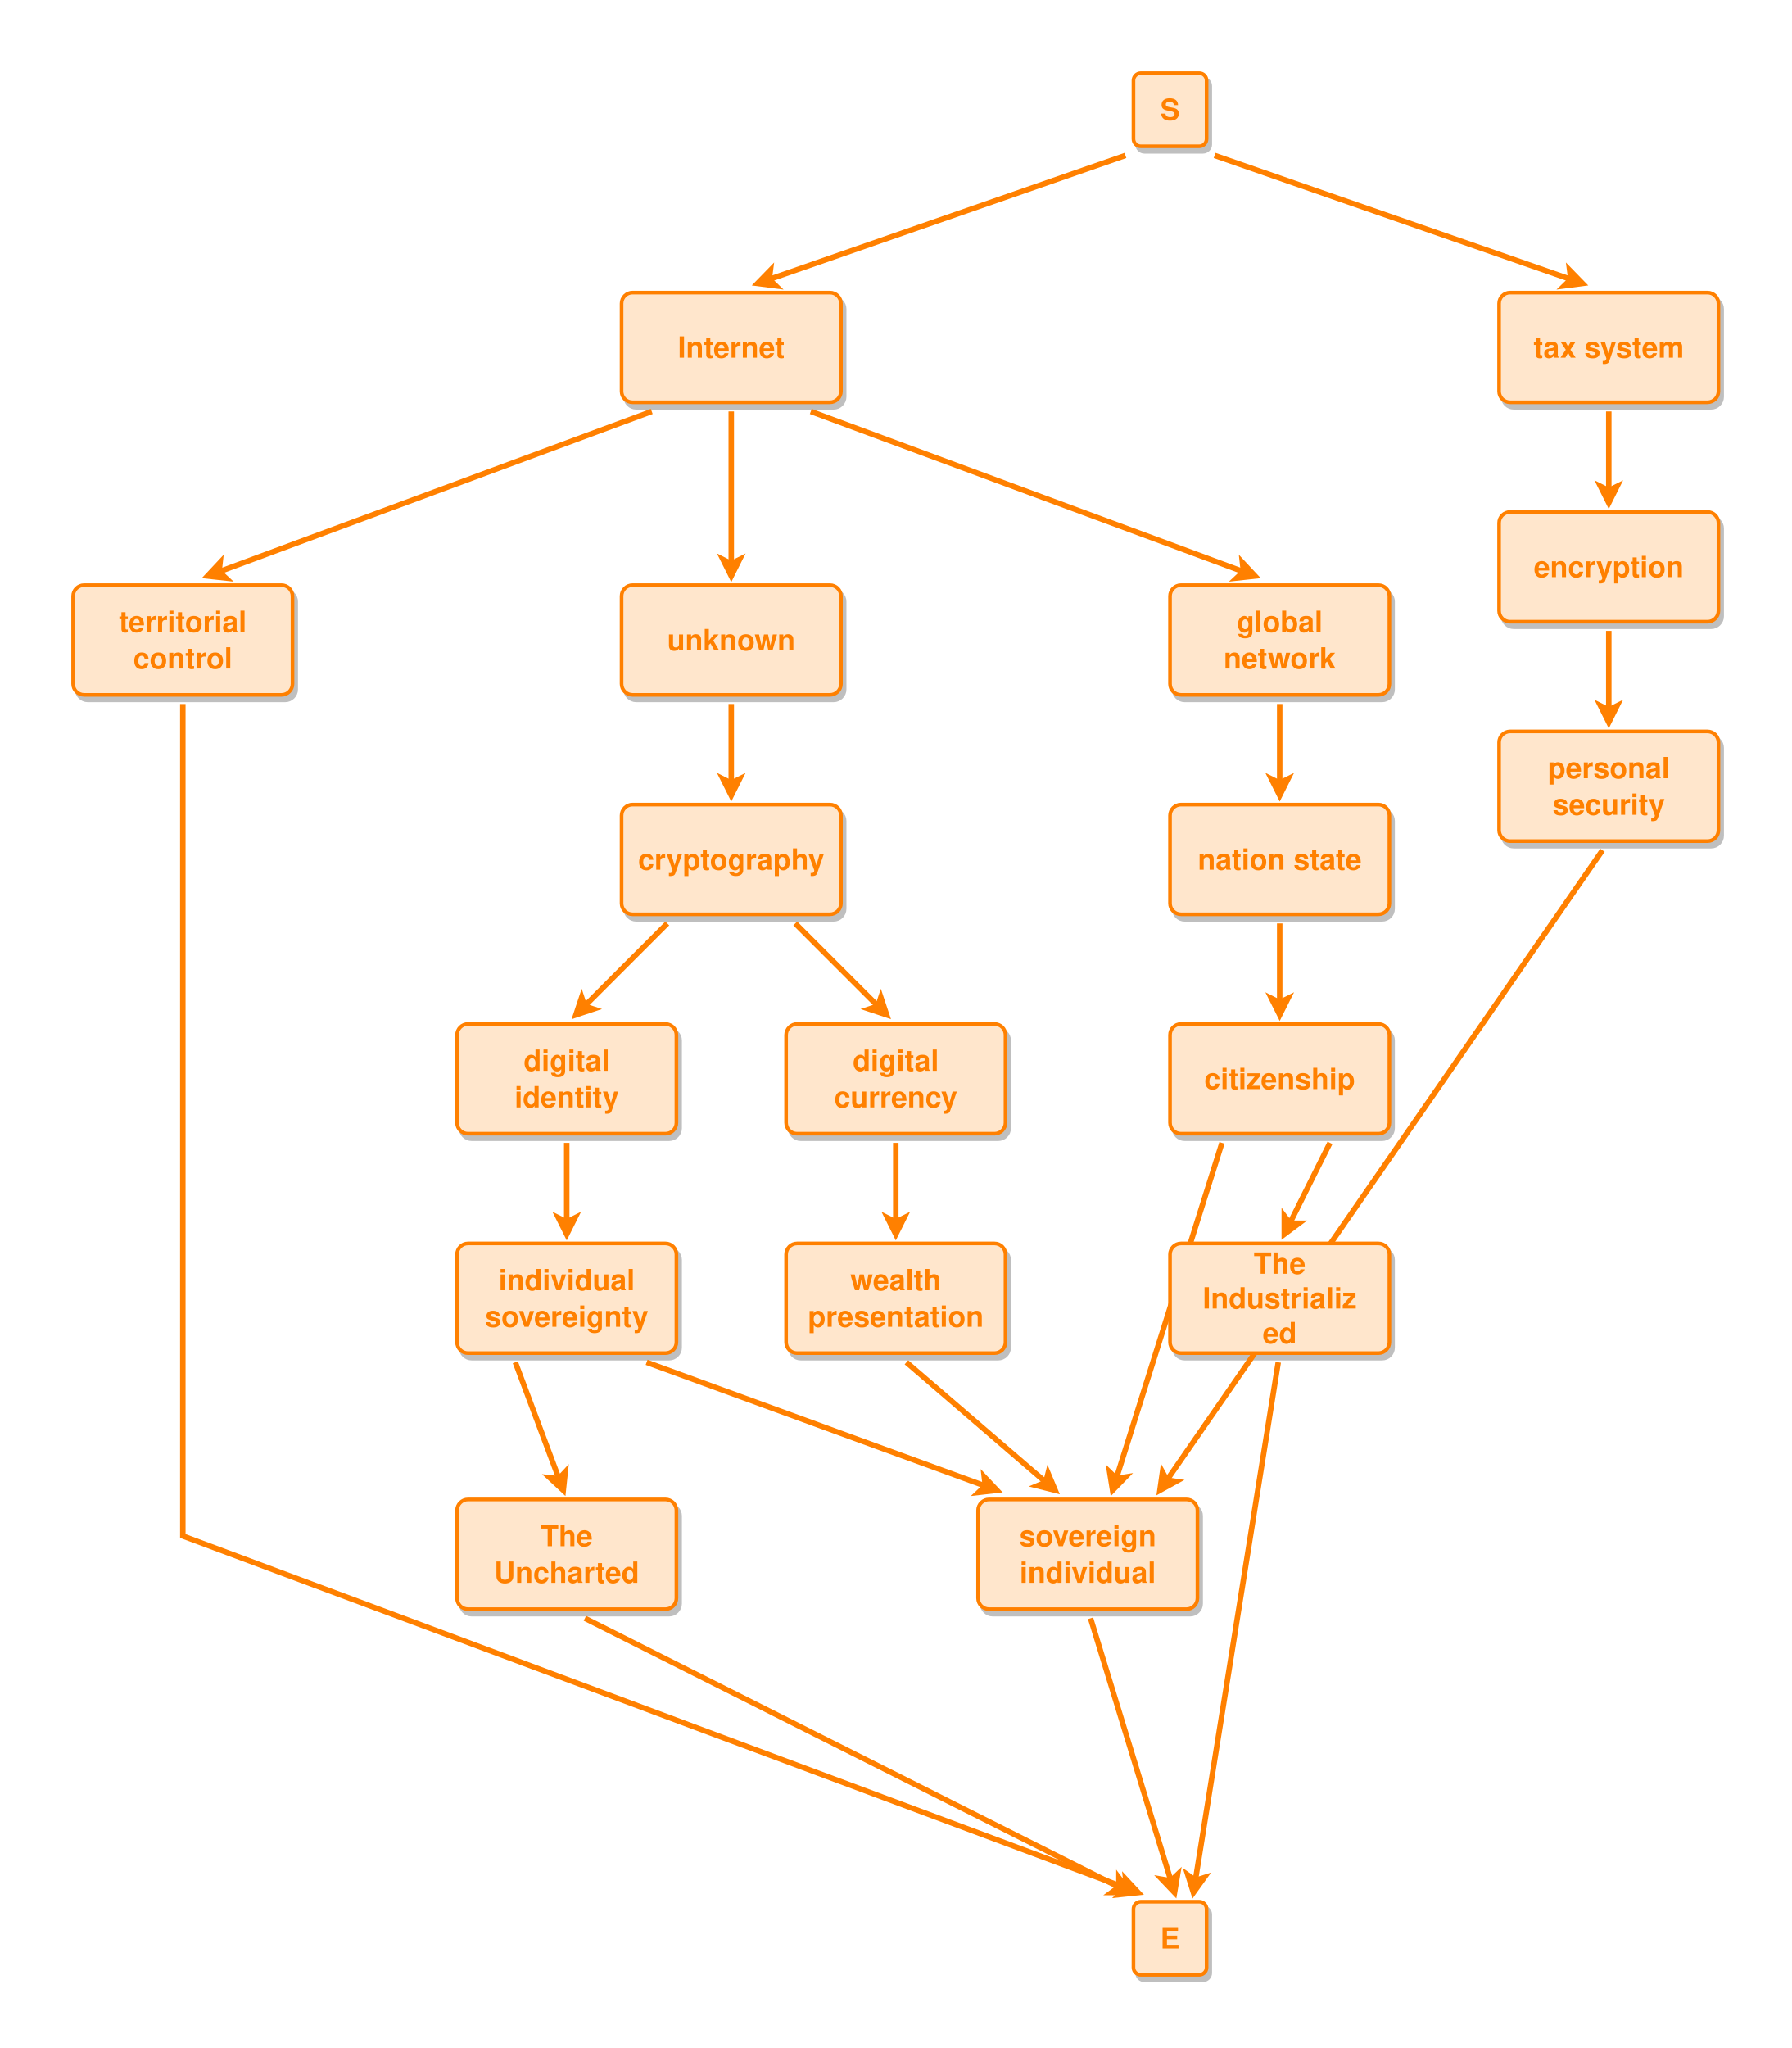
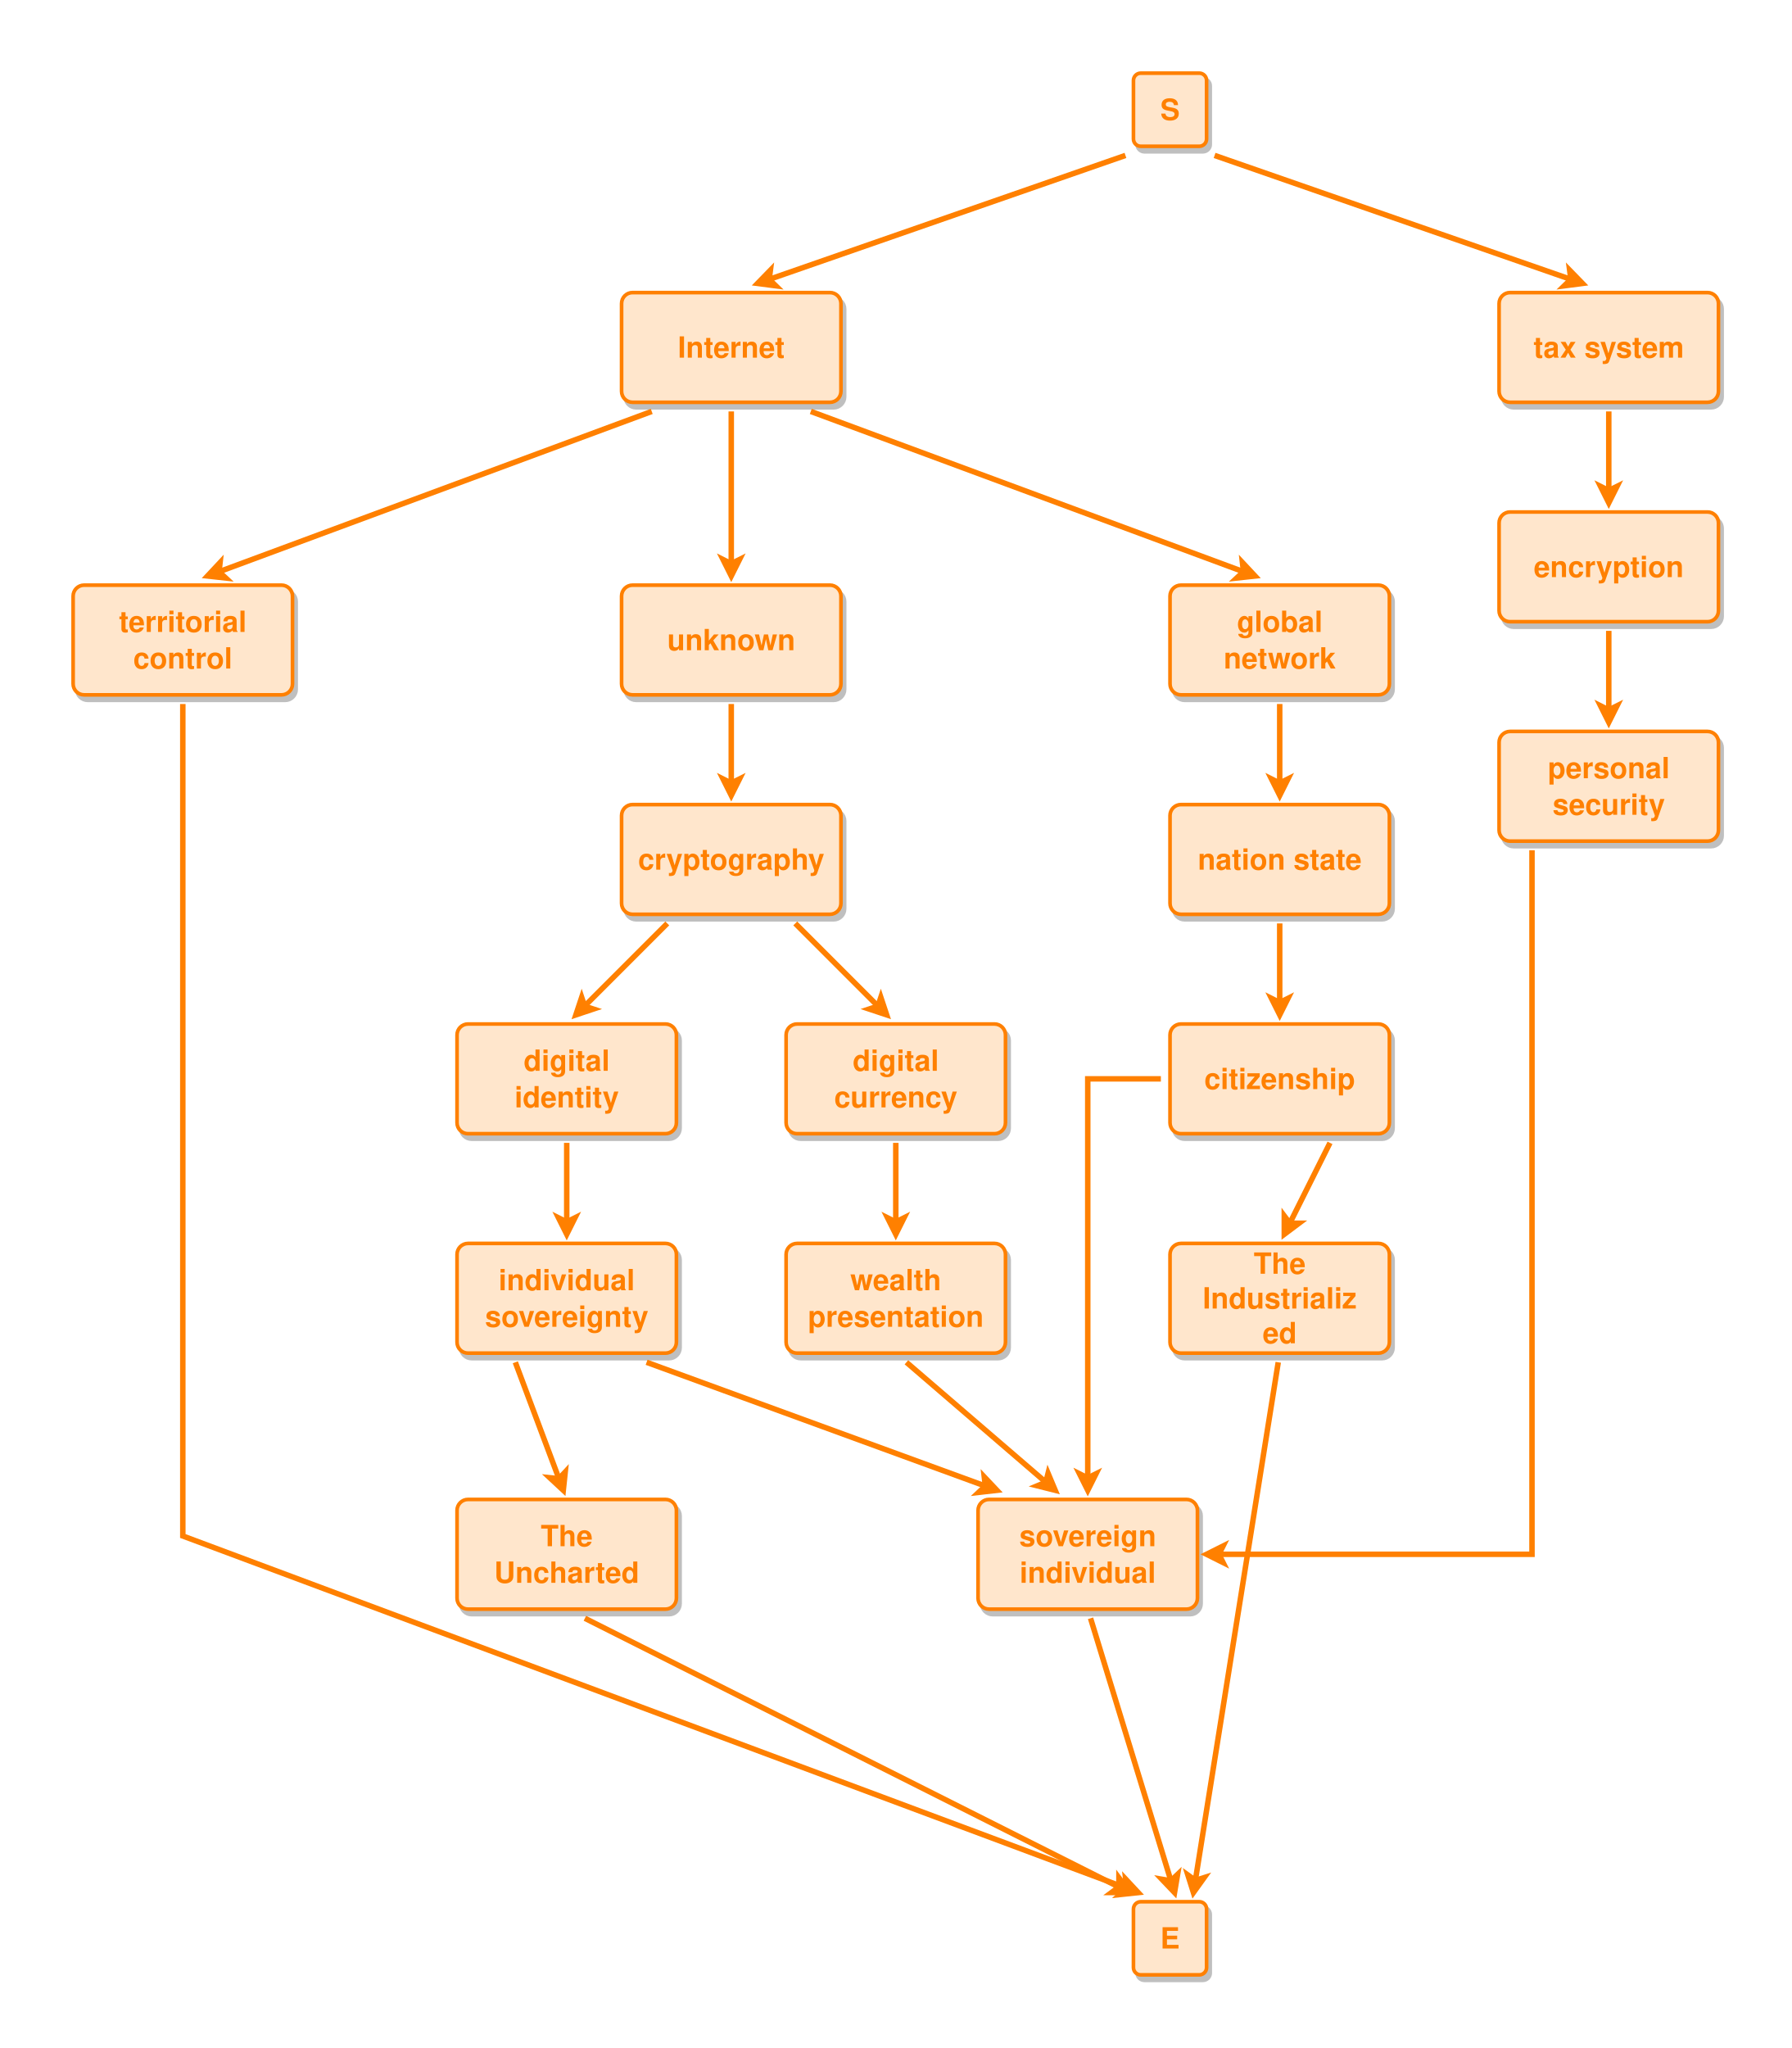
<svg xmlns="http://www.w3.org/2000/svg" width="980" height="1120" viewBox="0 0 980 1120">
  <defs>
  </defs>
  <g id="container-shells">
  </g>
  <g id="node-shadows">
    <rect x="340" y="160" width="120" height="60" rx="6" ry="6" fill="#000000" stroke="#000000" stroke-width="2" opacity="0.25" transform="translate(2,3)" />
    <rect x="250" y="680" width="120" height="60" rx="6" ry="6" fill="#000000" stroke="#000000" stroke-width="2" opacity="0.25" transform="translate(2,3)" />
    <rect x="640" y="440" width="120" height="60" rx="6" ry="6" fill="#000000" stroke="#000000" stroke-width="2" opacity="0.25" transform="translate(2,3)" />
    <rect x="820" y="400" width="120" height="60" rx="6" ry="6" fill="#000000" stroke="#000000" stroke-width="2" opacity="0.25" transform="translate(2,3)" />
    <rect x="535" y="820" width="120" height="60" rx="6" ry="6" fill="#000000" stroke="#000000" stroke-width="2" opacity="0.25" transform="translate(2,3)" />
    <rect x="820" y="160" width="120" height="60" rx="6" ry="6" fill="#000000" stroke="#000000" stroke-width="2" opacity="0.25" transform="translate(2,3)" />
    <rect x="40" y="320" width="120" height="60" rx="6" ry="6" fill="#000000" stroke="#000000" stroke-width="2" opacity="0.25" transform="translate(2,3)" />
    <rect x="340" y="320" width="120" height="60" rx="6" ry="6" fill="#000000" stroke="#000000" stroke-width="2" opacity="0.25" transform="translate(2,3)" />
    <rect x="430" y="680" width="120" height="60" rx="6" ry="6" fill="#000000" stroke="#000000" stroke-width="2" opacity="0.25" transform="translate(2,3)" />
    <rect x="620" y="40" width="40" height="40" rx="4" ry="4" fill="#000000" stroke="#000000" stroke-width="2" opacity="0.25" transform="translate(2,3)" />
    <rect x="620" y="1040" width="40" height="40" rx="4" ry="4" fill="#000000" stroke="#000000" stroke-width="2" opacity="0.25" transform="translate(2,3)" />
    <rect x="640" y="680" width="120" height="60" rx="6" ry="6" fill="#000000" stroke="#000000" stroke-width="2" opacity="0.25" transform="translate(2,3)" />
    <rect x="250" y="820" width="120" height="60" rx="6" ry="6" fill="#000000" stroke="#000000" stroke-width="2" opacity="0.25" transform="translate(2,3)" />
    <rect x="640" y="560" width="120" height="60" rx="6" ry="6" fill="#000000" stroke="#000000" stroke-width="2" opacity="0.25" transform="translate(2,3)" />
    <rect x="340" y="440" width="120" height="60" rx="6" ry="6" fill="#000000" stroke="#000000" stroke-width="2" opacity="0.25" transform="translate(2,3)" />
    <rect x="430" y="560" width="120" height="60" rx="6" ry="6" fill="#000000" stroke="#000000" stroke-width="2" opacity="0.25" transform="translate(2,3)" />
    <rect x="250" y="560" width="120" height="60" rx="6" ry="6" fill="#000000" stroke="#000000" stroke-width="2" opacity="0.25" transform="translate(2,3)" />
    <rect x="820" y="280" width="120" height="60" rx="6" ry="6" fill="#000000" stroke="#000000" stroke-width="2" opacity="0.25" transform="translate(2,3)" />
    <rect x="640" y="320" width="120" height="60" rx="6" ry="6" fill="#000000" stroke="#000000" stroke-width="2" opacity="0.25" transform="translate(2,3)" />
  </g>
  <g id="edges">
    <g class="edge" data-edge-idx="0" data-edge-base="leadsto" data-edge-from="5" data-edge-to="7">
      <line x1="365.00" y1="505.00" x2="319.77" y2="550.23" stroke="#ff8000" stroke-width="3" />
      <path d="M 315.00 555.00 L 318.18 545.45 L 319.77 550.23 L 324.55 551.82 Z" fill="#ff8000" stroke="#ff8000" stroke-width="3" stroke-miterlimit="10" />
    </g>
    <g class="edge" data-edge-idx="1" data-edge-base="leadsto" data-edge-from="5" data-edge-to="6">
      <line x1="435.00" y1="505.00" x2="480.23" y2="550.23" stroke="#ff8000" stroke-width="3" />
      <path d="M 485.00 555.00 L 475.45 551.82 L 480.23 550.23 L 481.82 545.45 Z" fill="#ff8000" stroke="#ff8000" stroke-width="3" stroke-miterlimit="10" />
    </g>
    <g class="edge" data-edge-idx="2" data-edge-base="leadsto" data-edge-from="16" data-edge-to="5">
      <line x1="400.00" y1="385.00" x2="400.00" y2="428.25" stroke="#ff8000" stroke-width="3" />
      <path d="M 400.00 435.00 L 395.50 426.00 L 400.00 428.25 L 404.50 426.00 Z" fill="#ff8000" stroke="#ff8000" stroke-width="3" stroke-miterlimit="10" />
    </g>
    <g class="edge" data-edge-idx="3" data-edge-base="leadsto" data-edge-from="8" data-edge-to="12">
      <line x1="880.00" y1="345.00" x2="880.00" y2="388.25" stroke="#ff8000" stroke-width="3" />
      <path d="M 880.00 395.00 L 875.50 386.00 L 880.00 388.25 L 884.50 386.00 Z" fill="#ff8000" stroke="#ff8000" stroke-width="3" stroke-miterlimit="10" />
    </g>
    <g class="edge" data-edge-idx="4" data-edge-base="leadsto" data-edge-from="4" data-edge-to="13">
-       <line x1="668.42" y1="625.00" x2="610.60" y2="808.56" stroke="#ff8000" stroke-width="3" />
-       <path d="M 608.58 815.00 L 606.99 805.06 L 610.60 808.56 L 615.57 807.77 Z" fill="#ff8000" stroke="#ff8000" stroke-width="3" stroke-miterlimit="10" />
+       <polyline points="635.00,590.00 595,590 595.00,808.25" fill="none" stroke="#ff8000" stroke-width="3" />
+       <path d="M 595.00 815.00 L 590.50 806.00 L 595.00 808.25 L 599.50 806.00 Z" fill="#ff8000" stroke="#ff8000" stroke-width="3" stroke-miterlimit="10" />
    </g>
    <g class="edge" data-edge-idx="5" data-edge-base="leadsto" data-edge-from="4" data-edge-to="2">
      <line x1="727.50" y1="625.00" x2="705.52" y2="668.96" stroke="#ff8000" stroke-width="3" />
      <path d="M 702.50 675.00 L 702.50 664.94 L 705.52 668.96 L 710.55 668.96 Z" fill="#ff8000" stroke="#ff8000" stroke-width="3" stroke-miterlimit="10" />
    </g>
    <g class="edge" data-edge-idx="6" data-edge-base="leadsto" data-edge-from="1" data-edge-to="15">
      <line x1="356.50" y1="225.00" x2="119.83" y2="312.66" stroke="#ff8000" stroke-width="3" />
      <path d="M 113.50 315.00 L 120.38 307.65 L 119.83 312.66 L 123.50 316.09 Z" fill="#ff8000" stroke="#ff8000" stroke-width="3" stroke-miterlimit="10" />
    </g>
    <g class="edge" data-edge-idx="7" data-edge-base="leadsto" data-edge-from="1" data-edge-to="16">
      <line x1="400.00" y1="225.00" x2="400.00" y2="308.25" stroke="#ff8000" stroke-width="3" />
      <path d="M 400.00 315.00 L 395.50 306.00 L 400.00 308.25 L 404.50 306.00 Z" fill="#ff8000" stroke="#ff8000" stroke-width="3" stroke-miterlimit="10" />
    </g>
    <g class="edge" data-edge-idx="8" data-edge-base="leadsto" data-edge-from="1" data-edge-to="9">
      <line x1="443.50" y1="225.00" x2="680.17" y2="312.66" stroke="#ff8000" stroke-width="3" />
      <path d="M 686.50 315.00 L 676.50 316.09 L 680.17 312.66 L 679.62 307.65 Z" fill="#ff8000" stroke="#ff8000" stroke-width="3" stroke-miterlimit="10" />
    </g>
    <g class="edge" data-edge-idx="9" data-edge-base="leadsto" data-edge-from="10" data-edge-to="13">
      <line x1="353.69" y1="745.00" x2="538.97" y2="812.68" stroke="#ff8000" stroke-width="3" />
      <path d="M 545.31 815.00 L 535.31 816.14 L 538.97 812.68 L 538.40 807.69 Z" fill="#ff8000" stroke="#ff8000" stroke-width="3" stroke-miterlimit="10" />
    </g>
    <g class="edge" data-edge-idx="10" data-edge-base="leadsto" data-edge-from="10" data-edge-to="3">
      <line x1="281.88" y1="745.00" x2="305.75" y2="808.68" stroke="#ff8000" stroke-width="3" />
      <path d="M 308.12 815.00 L 300.75 808.15 L 305.75 808.68 L 309.18 804.99 Z" fill="#ff8000" stroke="#ff8000" stroke-width="3" stroke-miterlimit="10" />
    </g>
    <g class="edge" data-edge-idx="11" data-edge-base="leadsto" data-edge-from="7" data-edge-to="10">
      <line x1="310.00" y1="625.00" x2="310.00" y2="668.25" stroke="#ff8000" stroke-width="3" />
      <path d="M 310.00 675.00 L 305.50 666.00 L 310.00 668.25 L 314.50 666.00 Z" fill="#ff8000" stroke="#ff8000" stroke-width="3" stroke-miterlimit="10" />
    </g>
    <g class="edge" data-edge-idx="12" data-edge-base="leadsto" data-edge-from="17" data-edge-to="13">
      <line x1="495.81" y1="745.00" x2="572.07" y2="810.60" stroke="#ff8000" stroke-width="3" />
      <path d="M 577.19 815.00 L 567.43 812.54 L 572.07 810.60 L 573.30 805.72 Z" fill="#ff8000" stroke="#ff8000" stroke-width="3" stroke-miterlimit="10" />
    </g>
    <g class="edge" data-edge-idx="13" data-edge-base="leadsto" data-edge-from="6" data-edge-to="17">
      <line x1="490.00" y1="625.00" x2="490.00" y2="668.25" stroke="#ff8000" stroke-width="3" />
      <path d="M 490.00 675.00 L 485.50 666.00 L 490.00 668.25 L 494.50 666.00 Z" fill="#ff8000" stroke="#ff8000" stroke-width="3" stroke-miterlimit="10" />
    </g>
    <g class="edge" data-edge-idx="14" data-edge-base="leadsto" data-edge-from="12" data-edge-to="13">
-       <line x1="876.54" y1="465.00" x2="638.30" y2="809.45" stroke="#ff8000" stroke-width="3" />
-       <path d="M 634.46 815.00 L 635.88 805.04 L 638.30 809.45 L 643.28 810.16 Z" fill="#ff8000" stroke="#ff8000" stroke-width="3" stroke-miterlimit="10" />
+       <polyline points="838.00,465.00 838,850 666.75,850.00" fill="none" stroke="#ff8000" stroke-width="3" />
+       <path d="M 660.00 850.00 L 669.00 845.50 L 666.75 850.00 L 669.00 854.50 Z" fill="#ff8000" stroke="#ff8000" stroke-width="3" stroke-miterlimit="10" />
    </g>
    <g class="edge" data-edge-idx="15" data-edge-base="leadsto" data-edge-from="14" data-edge-to="8">
      <line x1="880.00" y1="225.00" x2="880.00" y2="268.25" stroke="#ff8000" stroke-width="3" />
      <path d="M 880.00 275.00 L 875.50 266.00 L 880.00 268.25 L 884.50 266.00 Z" fill="#ff8000" stroke="#ff8000" stroke-width="3" stroke-miterlimit="10" />
    </g>
    <g class="edge" data-edge-idx="16" data-edge-base="leadsto" data-edge-from="9" data-edge-to="11">
      <line x1="700.00" y1="385.00" x2="700.00" y2="428.25" stroke="#ff8000" stroke-width="3" />
      <path d="M 700.00 435.00 L 695.50 426.00 L 700.00 428.25 L 704.50 426.00 Z" fill="#ff8000" stroke="#ff8000" stroke-width="3" stroke-miterlimit="10" />
    </g>
    <g class="edge" data-edge-idx="17" data-edge-base="leadsto" data-edge-from="11" data-edge-to="4">
      <line x1="700.00" y1="505.00" x2="700.00" y2="548.25" stroke="#ff8000" stroke-width="3" />
      <path d="M 700.00 555.00 L 695.50 546.00 L 700.00 548.25 L 704.50 546.00 Z" fill="#ff8000" stroke="#ff8000" stroke-width="3" stroke-miterlimit="10" />
    </g>
    <g class="edge" data-edge-idx="18" data-edge-base="leadsto" data-edge-from="18" data-edge-to="1">
      <line x1="615.62" y1="85.00" x2="420.75" y2="152.78" stroke="#ff8000" stroke-width="3" />
      <path d="M 414.38 155.00 L 421.40 147.79 L 420.75 152.78 L 424.35 156.29 Z" fill="#ff8000" stroke="#ff8000" stroke-width="3" stroke-miterlimit="10" />
    </g>
    <g class="edge" data-edge-idx="19" data-edge-base="leadsto" data-edge-from="18" data-edge-to="14">
      <line x1="664.38" y1="85.00" x2="859.25" y2="152.78" stroke="#ff8000" stroke-width="3" />
      <path d="M 865.62 155.00 L 855.65 156.29 L 859.25 152.78 L 858.60 147.79 Z" fill="#ff8000" stroke="#ff8000" stroke-width="3" stroke-miterlimit="10" />
    </g>
    <g class="edge" data-edge-idx="20" data-edge-base="leadsto" data-edge-from="2" data-edge-to="19">
      <line x1="699.20" y1="745.00" x2="653.87" y2="1028.33" stroke="#ff8000" stroke-width="3" />
      <path d="M 652.80 1035.00 L 649.78 1025.40 L 653.87 1028.33 L 658.67 1026.82 Z" fill="#ff8000" stroke="#ff8000" stroke-width="3" stroke-miterlimit="10" />
    </g>
    <g class="edge" data-edge-idx="21" data-edge-base="leadsto" data-edge-from="3" data-edge-to="19">
      <line x1="319.94" y1="885.00" x2="612.03" y2="1031.97" stroke="#ff8000" stroke-width="3" />
      <path d="M 618.06 1035.00 L 608.00 1034.97 L 612.03 1031.97 L 612.05 1026.94 Z" fill="#ff8000" stroke="#ff8000" stroke-width="3" stroke-miterlimit="10" />
    </g>
    <g class="edge" data-edge-idx="22" data-edge-base="leadsto" data-edge-from="13" data-edge-to="19">
      <line x1="596.53" y1="885.00" x2="640.49" y2="1028.55" stroke="#ff8000" stroke-width="3" />
      <path d="M 642.47 1035.00 L 635.53 1027.71 L 640.49 1028.55 L 644.14 1025.08 Z" fill="#ff8000" stroke="#ff8000" stroke-width="3" stroke-miterlimit="10" />
    </g>
    <g class="edge" data-edge-idx="23" data-edge-base="leadsto" data-edge-from="15" data-edge-to="19">
      <polyline points="100.00,385.00 100,840 616.28,1032.64" fill="none" stroke="#ff8000" stroke-width="3" />
      <path d="M 622.60 1035.00 L 612.59 1036.07 L 616.28 1032.64 L 615.74 1027.64 Z" fill="#ff8000" stroke="#ff8000" stroke-width="3" stroke-miterlimit="10" />
    </g>
  </g>
  <g id="nodes">
    <rect x="340" y="160" width="120" height="60" rx="6" ry="6" fill="#ffe6cc" stroke="#ff8000" stroke-width="2" />
    <text x="400" y="190" text-anchor="middle" dominant-baseline="middle" font-family="Helvetica,Inter,Segoe UI,Arial" font-size="16" font-weight="bold" fill="#ff8000">Internet</text>
    <rect x="250" y="680" width="120" height="60" rx="6" ry="6" fill="#ffe6cc" stroke="#ff8000" stroke-width="2" />
    <text x="310" y="700" text-anchor="middle" dominant-baseline="middle" font-family="Helvetica,Inter,Segoe UI,Arial" font-size="16" font-weight="bold" fill="#ff8000">individual</text>
    <text x="310" y="720" text-anchor="middle" dominant-baseline="middle" font-family="Helvetica,Inter,Segoe UI,Arial" font-size="16" font-weight="bold" fill="#ff8000">sovereignty</text>
    <rect x="640" y="440" width="120" height="60" rx="6" ry="6" fill="#ffe6cc" stroke="#ff8000" stroke-width="2" />
    <text x="700" y="470" text-anchor="middle" dominant-baseline="middle" font-family="Helvetica,Inter,Segoe UI,Arial" font-size="16" font-weight="bold" fill="#ff8000">nation state</text>
    <rect x="820" y="400" width="120" height="60" rx="6" ry="6" fill="#ffe6cc" stroke="#ff8000" stroke-width="2" />
    <text x="880" y="420" text-anchor="middle" dominant-baseline="middle" font-family="Helvetica,Inter,Segoe UI,Arial" font-size="16" font-weight="bold" fill="#ff8000">personal</text>
    <text x="880" y="440" text-anchor="middle" dominant-baseline="middle" font-family="Helvetica,Inter,Segoe UI,Arial" font-size="16" font-weight="bold" fill="#ff8000">security</text>
    <rect x="535" y="820" width="120" height="60" rx="6" ry="6" fill="#ffe6cc" stroke="#ff8000" stroke-width="2" />
    <text x="595" y="840" text-anchor="middle" dominant-baseline="middle" font-family="Helvetica,Inter,Segoe UI,Arial" font-size="16" font-weight="bold" fill="#ff8000">sovereign</text>
    <text x="595" y="860" text-anchor="middle" dominant-baseline="middle" font-family="Helvetica,Inter,Segoe UI,Arial" font-size="16" font-weight="bold" fill="#ff8000">individual</text>
    <rect x="820" y="160" width="120" height="60" rx="6" ry="6" fill="#ffe6cc" stroke="#ff8000" stroke-width="2" />
    <text x="880" y="190" text-anchor="middle" dominant-baseline="middle" font-family="Helvetica,Inter,Segoe UI,Arial" font-size="16" font-weight="bold" fill="#ff8000">tax system</text>
    <rect x="40" y="320" width="120" height="60" rx="6" ry="6" fill="#ffe6cc" stroke="#ff8000" stroke-width="2" />
    <text x="100" y="340" text-anchor="middle" dominant-baseline="middle" font-family="Helvetica,Inter,Segoe UI,Arial" font-size="16" font-weight="bold" fill="#ff8000">territorial</text>
    <text x="100" y="360" text-anchor="middle" dominant-baseline="middle" font-family="Helvetica,Inter,Segoe UI,Arial" font-size="16" font-weight="bold" fill="#ff8000">control</text>
    <rect x="340" y="320" width="120" height="60" rx="6" ry="6" fill="#ffe6cc" stroke="#ff8000" stroke-width="2" />
    <text x="400" y="350" text-anchor="middle" dominant-baseline="middle" font-family="Helvetica,Inter,Segoe UI,Arial" font-size="16" font-weight="bold" fill="#ff8000">unknown</text>
    <rect x="430" y="680" width="120" height="60" rx="6" ry="6" fill="#ffe6cc" stroke="#ff8000" stroke-width="2" />
    <text x="490" y="700" text-anchor="middle" dominant-baseline="middle" font-family="Helvetica,Inter,Segoe UI,Arial" font-size="16" font-weight="bold" fill="#ff8000">wealth</text>
    <text x="490" y="720" text-anchor="middle" dominant-baseline="middle" font-family="Helvetica,Inter,Segoe UI,Arial" font-size="16" font-weight="bold" fill="#ff8000">presentation</text>
    <rect x="620" y="40" width="40" height="40" rx="4" ry="4" fill="#ffe6cc" stroke="#ff8000" stroke-width="2" />
    <text x="640" y="60" text-anchor="middle" dominant-baseline="middle" font-family="Helvetica,Inter,Segoe UI,Arial" font-size="16" font-weight="bold" fill="#ff8000">S</text>
    <rect x="620" y="1040" width="40" height="40" rx="4" ry="4" fill="#ffe6cc" stroke="#ff8000" stroke-width="2" />
    <text x="640" y="1060" text-anchor="middle" dominant-baseline="middle" font-family="Helvetica,Inter,Segoe UI,Arial" font-size="16" font-weight="bold" fill="#ff8000">E</text>
    <rect x="640" y="680" width="120" height="60" rx="6" ry="6" fill="#ffe6cc" stroke="#ff8000" stroke-width="2" />
    <text x="700" y="691" text-anchor="middle" dominant-baseline="middle" font-family="Helvetica,Inter,Segoe UI,Arial" font-size="16" font-weight="bold" fill="#ff8000">The</text>
    <text x="700" y="710" text-anchor="middle" dominant-baseline="middle" font-family="Helvetica,Inter,Segoe UI,Arial" font-size="16" font-weight="bold" fill="#ff8000">Industrializ</text>
    <text x="700" y="729" text-anchor="middle" dominant-baseline="middle" font-family="Helvetica,Inter,Segoe UI,Arial" font-size="16" font-weight="bold" fill="#ff8000">ed</text>
    <rect x="250" y="820" width="120" height="60" rx="6" ry="6" fill="#ffe6cc" stroke="#ff8000" stroke-width="2" />
    <text x="310" y="840" text-anchor="middle" dominant-baseline="middle" font-family="Helvetica,Inter,Segoe UI,Arial" font-size="16" font-weight="bold" fill="#ff8000">The</text>
    <text x="310" y="860" text-anchor="middle" dominant-baseline="middle" font-family="Helvetica,Inter,Segoe UI,Arial" font-size="16" font-weight="bold" fill="#ff8000">Uncharted</text>
    <rect x="640" y="560" width="120" height="60" rx="6" ry="6" fill="#ffe6cc" stroke="#ff8000" stroke-width="2" />
    <text x="700" y="590" text-anchor="middle" dominant-baseline="middle" font-family="Helvetica,Inter,Segoe UI,Arial" font-size="16" font-weight="bold" fill="#ff8000">citizenship</text>
    <g>
      <rect x="340" y="440" width="120" height="60" rx="6" ry="6" fill="#ffe6cc" stroke="#ff8000" stroke-width="2" />
      <text x="400" y="470" text-anchor="middle" dominant-baseline="middle" font-family="Helvetica,Inter,Segoe UI,Arial" font-size="16" font-weight="bold" fill="#ff8000">cryptography</text>
    </g>
    <rect x="430" y="560" width="120" height="60" rx="6" ry="6" fill="#ffe6cc" stroke="#ff8000" stroke-width="2" />
    <text x="490" y="580" text-anchor="middle" dominant-baseline="middle" font-family="Helvetica,Inter,Segoe UI,Arial" font-size="16" font-weight="bold" fill="#ff8000">digital</text>
    <text x="490" y="600" text-anchor="middle" dominant-baseline="middle" font-family="Helvetica,Inter,Segoe UI,Arial" font-size="16" font-weight="bold" fill="#ff8000">currency</text>
    <rect x="250" y="560" width="120" height="60" rx="6" ry="6" fill="#ffe6cc" stroke="#ff8000" stroke-width="2" />
    <text x="310" y="580" text-anchor="middle" dominant-baseline="middle" font-family="Helvetica,Inter,Segoe UI,Arial" font-size="16" font-weight="bold" fill="#ff8000">digital</text>
    <text x="310" y="600" text-anchor="middle" dominant-baseline="middle" font-family="Helvetica,Inter,Segoe UI,Arial" font-size="16" font-weight="bold" fill="#ff8000">identity</text>
    <rect x="820" y="280" width="120" height="60" rx="6" ry="6" fill="#ffe6cc" stroke="#ff8000" stroke-width="2" />
    <text x="880" y="310" text-anchor="middle" dominant-baseline="middle" font-family="Helvetica,Inter,Segoe UI,Arial" font-size="16" font-weight="bold" fill="#ff8000">encryption</text>
    <rect x="640" y="320" width="120" height="60" rx="6" ry="6" fill="#ffe6cc" stroke="#ff8000" stroke-width="2" />
    <text x="700" y="340" text-anchor="middle" dominant-baseline="middle" font-family="Helvetica,Inter,Segoe UI,Arial" font-size="16" font-weight="bold" fill="#ff8000">global</text>
    <text x="700" y="360" text-anchor="middle" dominant-baseline="middle" font-family="Helvetica,Inter,Segoe UI,Arial" font-size="16" font-weight="bold" fill="#ff8000">network</text>
  </g>
</svg>
